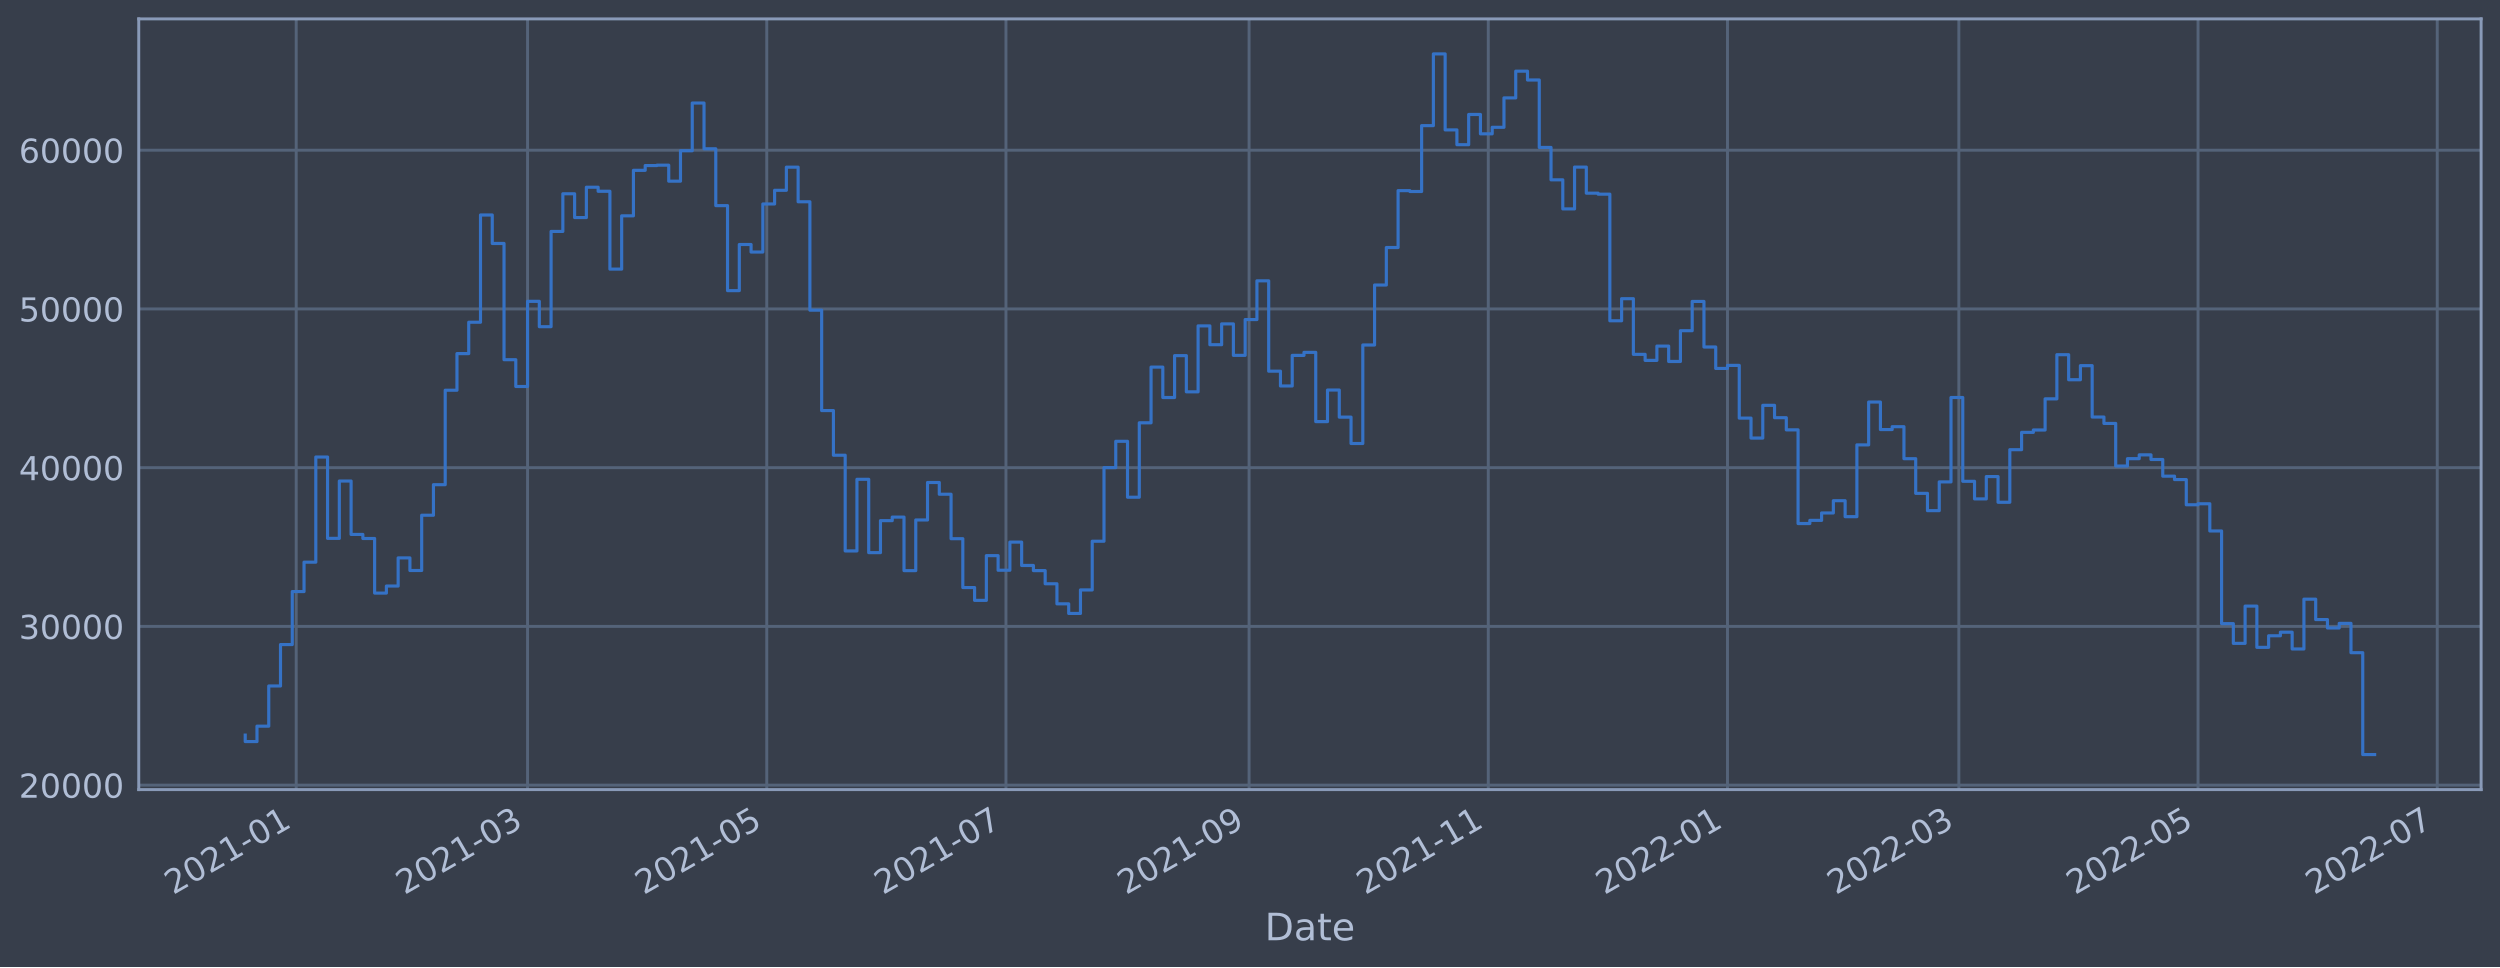
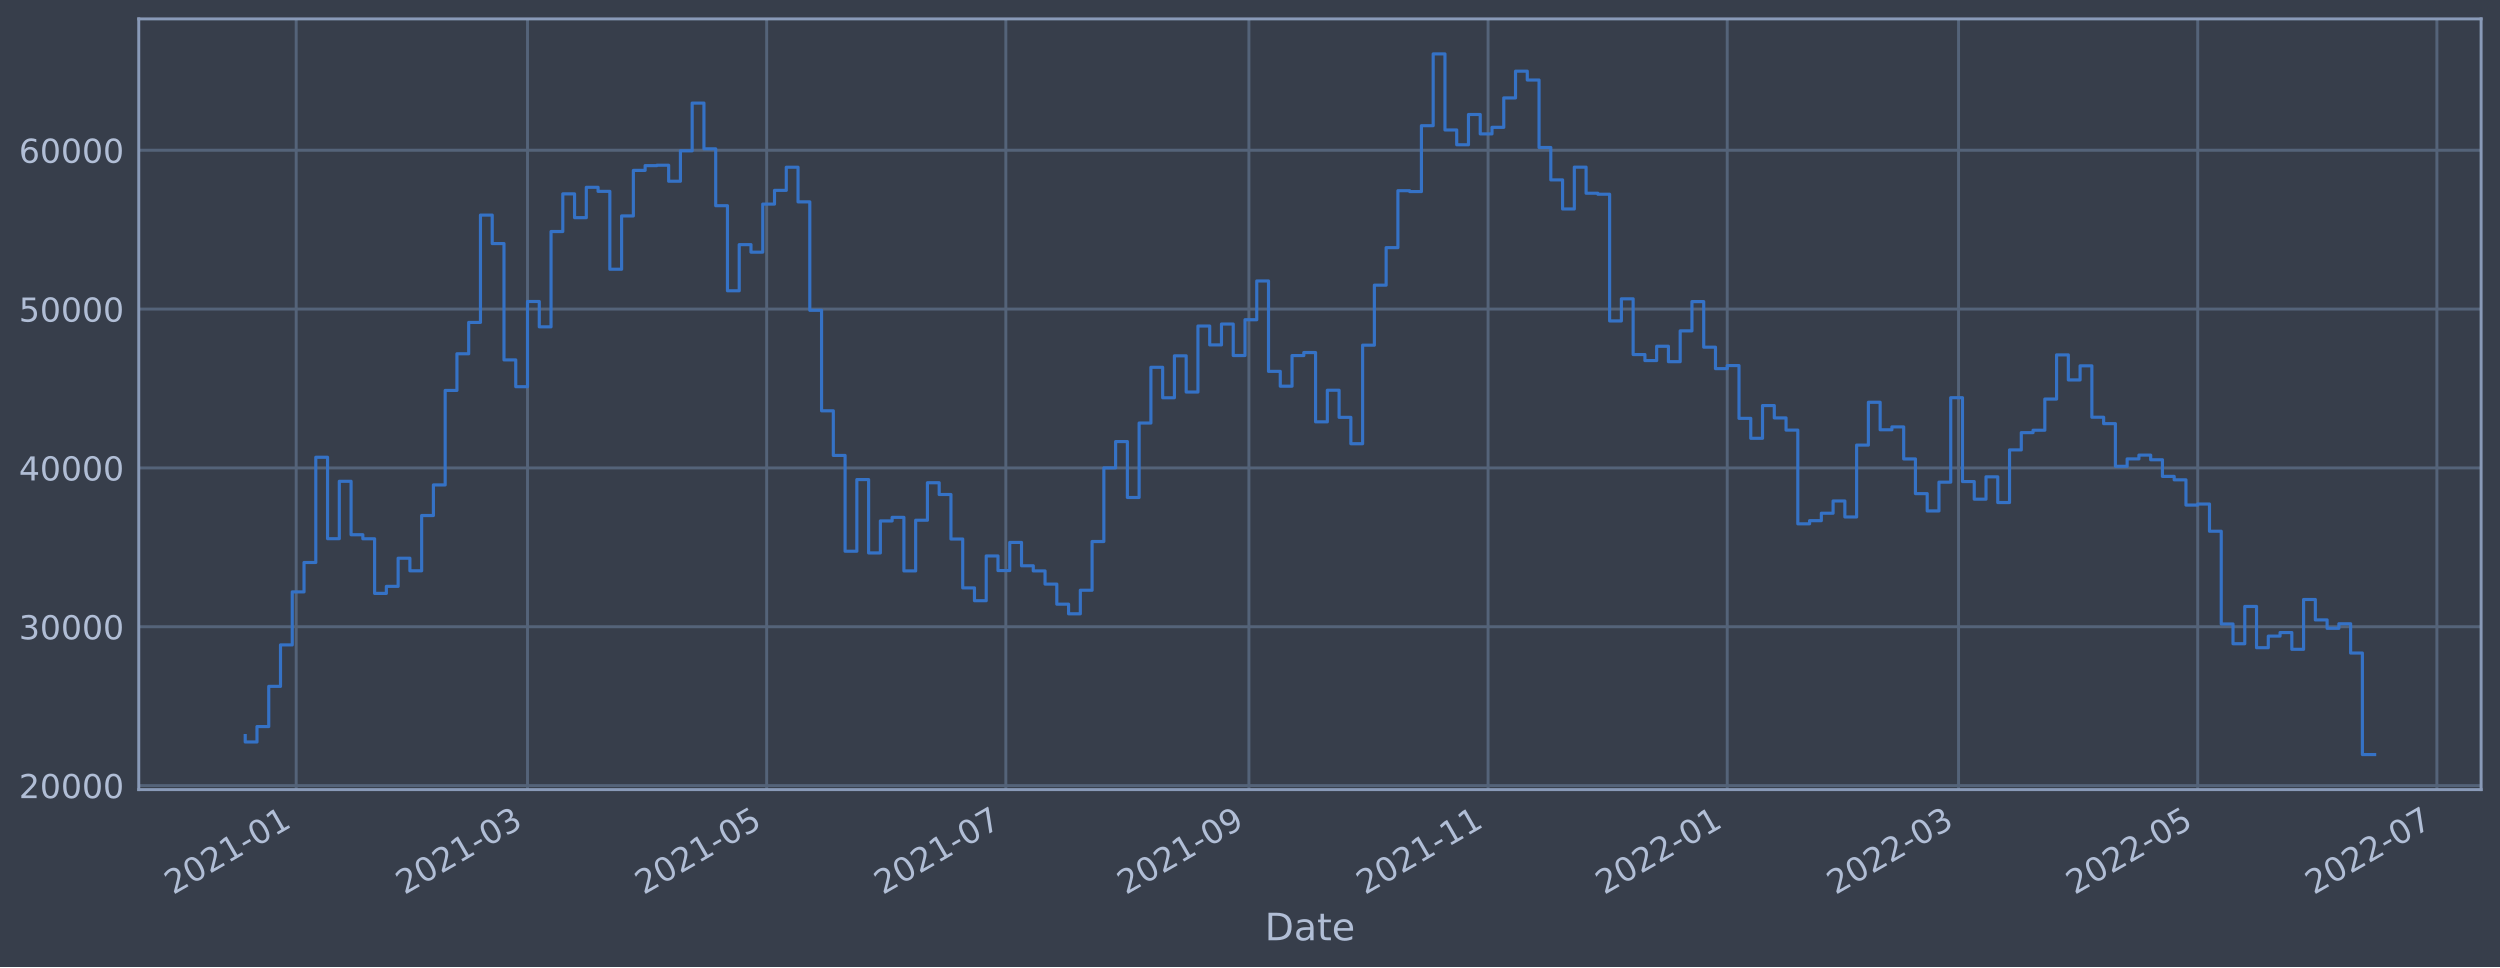
<svg xmlns="http://www.w3.org/2000/svg" xmlns:xlink="http://www.w3.org/1999/xlink" width="952.884pt" height="368.58pt" viewBox="0 0 952.884 368.58" version="1.1">
  <defs>
    <style type="text/css">*{stroke-linejoin: round; stroke-linecap: butt}</style>
  </defs>
  <g id="figure_1">
    <g id="patch_1">
      <path d="M 0 368.58  L 952.884 368.58  L 952.884 0  L 0 0  z " style="fill: #373e4b" />
    </g>
    <g id="axes_1">
      <g id="patch_2">
        <path d="M 52.884 300.96  L 945.684 300.96  L 945.684 7.2  L 52.884 7.2  z " style="fill: #373e4b" />
      </g>
      <g id="matplotlib.axis_1">
        <g id="xtick_1">
          <g id="line2d_1">
-             <path d="M 112.896 300.96  L 112.896 7.2  " clip-path="url(#p632f3790dc)" style="fill: none; stroke: #546379; stroke-width: 1.12; stroke-linecap: square" />
+             <path d="M 112.893 300.96  L 112.893 7.2  " clip-path="url(#p581d903274)" style="fill: none; stroke: #546379; stroke-width: 1.12; stroke-linecap: square" />
          </g>
          <g id="line2d_2" />
          <g id="text_1">
-             <g style="fill: #b1bed6" transform="translate(65.99252 341.1745)rotate(-30)scale(0.126 -0.126)">
+             <g style="fill: #b1bed6" transform="translate(65.98929 341.1745)rotate(-30)scale(0.126 -0.126)">
              <defs>
                <path id="DejaVuSans-32" d="M 1228 531  L 3431 531  L 3431 0  L 469 0  L 469 531  Q 828 903 1448 1529  Q 2069 2156 2228 2338  Q 2531 2678 2651 2914  Q 2772 3150 2772 3378  Q 2772 3750 2511 3984  Q 2250 4219 1831 4219  Q 1534 4219 1204 4116  Q 875 4013 500 3803  L 500 4441  Q 881 4594 1212 4672  Q 1544 4750 1819 4750  Q 2544 4750 2975 4387  Q 3406 4025 3406 3419  Q 3406 3131 3298 2873  Q 3191 2616 2906 2266  Q 2828 2175 2409 1742  Q 1991 1309 1228 531  z " transform="scale(0.015625)" />
                <path id="DejaVuSans-30" d="M 2034 4250  Q 1547 4250 1301 3770  Q 1056 3291 1056 2328  Q 1056 1369 1301 889  Q 1547 409 2034 409  Q 2525 409 2770 889  Q 3016 1369 3016 2328  Q 3016 3291 2770 3770  Q 2525 4250 2034 4250  z M 2034 4750  Q 2819 4750 3233 4129  Q 3647 3509 3647 2328  Q 3647 1150 3233 529  Q 2819 -91 2034 -91  Q 1250 -91 836 529  Q 422 1150 422 2328  Q 422 3509 836 4129  Q 1250 4750 2034 4750  z " transform="scale(0.015625)" />
                <path id="DejaVuSans-31" d="M 794 531  L 1825 531  L 1825 4091  L 703 3866  L 703 4441  L 1819 4666  L 2450 4666  L 2450 531  L 3481 531  L 3481 0  L 794 0  L 794 531  z " transform="scale(0.015625)" />
                <path id="DejaVuSans-2d" d="M 313 2009  L 1997 2009  L 1997 1497  L 313 1497  L 313 2009  z " transform="scale(0.015625)" />
              </defs>
              <use xlink:href="#DejaVuSans-32" />
              <use xlink:href="#DejaVuSans-30" x="63.623" />
              <use xlink:href="#DejaVuSans-32" x="127.246" />
              <use xlink:href="#DejaVuSans-31" x="190.869" />
              <use xlink:href="#DejaVuSans-2d" x="254.492" />
              <use xlink:href="#DejaVuSans-30" x="290.576" />
              <use xlink:href="#DejaVuSans-31" x="354.199" />
            </g>
          </g>
        </g>
        <g id="xtick_2">
          <g id="line2d_3">
-             <path d="M 201.079 300.96  L 201.079 7.2  " clip-path="url(#p632f3790dc)" style="fill: none; stroke: #546379; stroke-width: 1.12; stroke-linecap: square" />
+             <path d="M 201.061 300.96  L 201.061 7.2  " clip-path="url(#p581d903274)" style="fill: none; stroke: #546379; stroke-width: 1.12; stroke-linecap: square" />
          </g>
          <g id="line2d_4" />
          <g id="text_2">
-             <g style="fill: #b1bed6" transform="translate(154.1758 341.1745)rotate(-30)scale(0.126 -0.126)">
+             <g style="fill: #b1bed6" transform="translate(154.158 341.1745)rotate(-30)scale(0.126 -0.126)">
              <defs>
                <path id="DejaVuSans-33" d="M 2597 2516  Q 3050 2419 3304 2112  Q 3559 1806 3559 1356  Q 3559 666 3084 287  Q 2609 -91 1734 -91  Q 1441 -91 1130 -33  Q 819 25 488 141  L 488 750  Q 750 597 1062 519  Q 1375 441 1716 441  Q 2309 441 2620 675  Q 2931 909 2931 1356  Q 2931 1769 2642 2001  Q 2353 2234 1838 2234  L 1294 2234  L 1294 2753  L 1863 2753  Q 2328 2753 2575 2939  Q 2822 3125 2822 3475  Q 2822 3834 2567 4026  Q 2313 4219 1838 4219  Q 1578 4219 1281 4162  Q 984 4106 628 3988  L 628 4550  Q 988 4650 1302 4700  Q 1616 4750 1894 4750  Q 2613 4750 3031 4423  Q 3450 4097 3450 3541  Q 3450 3153 3228 2886  Q 3006 2619 2597 2516  z " transform="scale(0.015625)" />
              </defs>
              <use xlink:href="#DejaVuSans-32" />
              <use xlink:href="#DejaVuSans-30" x="63.623" />
              <use xlink:href="#DejaVuSans-32" x="127.246" />
              <use xlink:href="#DejaVuSans-31" x="190.869" />
              <use xlink:href="#DejaVuSans-2d" x="254.492" />
              <use xlink:href="#DejaVuSans-30" x="290.576" />
              <use xlink:href="#DejaVuSans-33" x="354.199" />
            </g>
          </g>
        </g>
        <g id="xtick_3">
          <g id="line2d_5">
-             <path d="M 292.252 300.96  L 292.252 7.2  " clip-path="url(#p632f3790dc)" style="fill: none; stroke: #546379; stroke-width: 1.12; stroke-linecap: square" />
+             <path d="M 292.219 300.96  L 292.219 7.2  " clip-path="url(#p581d903274)" style="fill: none; stroke: #546379; stroke-width: 1.12; stroke-linecap: square" />
          </g>
          <g id="line2d_6" />
          <g id="text_3">
-             <g style="fill: #b1bed6" transform="translate(245.3484 341.1745)rotate(-30)scale(0.126 -0.126)">
+             <g style="fill: #b1bed6" transform="translate(245.3154 341.1745)rotate(-30)scale(0.126 -0.126)">
              <defs>
                <path id="DejaVuSans-35" d="M 691 4666  L 3169 4666  L 3169 4134  L 1269 4134  L 1269 2991  Q 1406 3038 1543 3061  Q 1681 3084 1819 3084  Q 2600 3084 3056 2656  Q 3513 2228 3513 1497  Q 3513 744 3044 326  Q 2575 -91 1722 -91  Q 1428 -91 1123 -41  Q 819 9 494 109  L 494 744  Q 775 591 1075 516  Q 1375 441 1709 441  Q 2250 441 2565 725  Q 2881 1009 2881 1497  Q 2881 1984 2565 2268  Q 2250 2553 1709 2553  Q 1456 2553 1204 2497  Q 953 2441 691 2322  L 691 4666  z " transform="scale(0.015625)" />
              </defs>
              <use xlink:href="#DejaVuSans-32" />
              <use xlink:href="#DejaVuSans-30" x="63.623" />
              <use xlink:href="#DejaVuSans-32" x="127.246" />
              <use xlink:href="#DejaVuSans-31" x="190.869" />
              <use xlink:href="#DejaVuSans-2d" x="254.492" />
              <use xlink:href="#DejaVuSans-30" x="290.576" />
              <use xlink:href="#DejaVuSans-35" x="354.199" />
            </g>
          </g>
        </g>
        <g id="xtick_4">
          <g id="line2d_7">
-             <path d="M 383.424 300.96  L 383.424 7.2  " clip-path="url(#p632f3790dc)" style="fill: none; stroke: #546379; stroke-width: 1.12; stroke-linecap: square" />
+             <path d="M 383.376 300.96  L 383.376 7.2  " clip-path="url(#p581d903274)" style="fill: none; stroke: #546379; stroke-width: 1.12; stroke-linecap: square" />
          </g>
          <g id="line2d_8" />
          <g id="text_4">
-             <g style="fill: #b1bed6" transform="translate(336.521 341.1745)rotate(-30)scale(0.126 -0.126)">
+             <g style="fill: #b1bed6" transform="translate(336.4728 341.1745)rotate(-30)scale(0.126 -0.126)">
              <defs>
                <path id="DejaVuSans-37" d="M 525 4666  L 3525 4666  L 3525 4397  L 1831 0  L 1172 0  L 2766 4134  L 525 4134  L 525 4666  z " transform="scale(0.015625)" />
              </defs>
              <use xlink:href="#DejaVuSans-32" />
              <use xlink:href="#DejaVuSans-30" x="63.623" />
              <use xlink:href="#DejaVuSans-32" x="127.246" />
              <use xlink:href="#DejaVuSans-31" x="190.869" />
              <use xlink:href="#DejaVuSans-2d" x="254.492" />
              <use xlink:href="#DejaVuSans-30" x="290.576" />
              <use xlink:href="#DejaVuSans-37" x="354.199" />
            </g>
          </g>
        </g>
        <g id="xtick_5">
          <g id="line2d_9">
-             <path d="M 476.092 300.96  L 476.092 7.2  " clip-path="url(#p632f3790dc)" style="fill: none; stroke: #546379; stroke-width: 1.12; stroke-linecap: square" />
+             <path d="M 476.028 300.96  L 476.028 7.2  " clip-path="url(#p581d903274)" style="fill: none; stroke: #546379; stroke-width: 1.12; stroke-linecap: square" />
          </g>
          <g id="line2d_10" />
          <g id="text_5">
-             <g style="fill: #b1bed6" transform="translate(429.1882 341.1745)rotate(-30)scale(0.126 -0.126)">
+             <g style="fill: #b1bed6" transform="translate(429.1246 341.1745)rotate(-30)scale(0.126 -0.126)">
              <defs>
                <path id="DejaVuSans-39" d="M 703 97  L 703 672  Q 941 559 1184 500  Q 1428 441 1663 441  Q 2288 441 2617 861  Q 2947 1281 2994 2138  Q 2813 1869 2534 1725  Q 2256 1581 1919 1581  Q 1219 1581 811 2004  Q 403 2428 403 3163  Q 403 3881 828 4315  Q 1253 4750 1959 4750  Q 2769 4750 3195 4129  Q 3622 3509 3622 2328  Q 3622 1225 3098 567  Q 2575 -91 1691 -91  Q 1453 -91 1209 -44  Q 966 3 703 97  z M 1959 2075  Q 2384 2075 2632 2365  Q 2881 2656 2881 3163  Q 2881 3666 2632 3958  Q 2384 4250 1959 4250  Q 1534 4250 1286 3958  Q 1038 3666 1038 3163  Q 1038 2656 1286 2365  Q 1534 2075 1959 2075  z " transform="scale(0.015625)" />
              </defs>
              <use xlink:href="#DejaVuSans-32" />
              <use xlink:href="#DejaVuSans-30" x="63.623" />
              <use xlink:href="#DejaVuSans-32" x="127.246" />
              <use xlink:href="#DejaVuSans-31" x="190.869" />
              <use xlink:href="#DejaVuSans-2d" x="254.492" />
              <use xlink:href="#DejaVuSans-30" x="290.576" />
              <use xlink:href="#DejaVuSans-39" x="354.199" />
            </g>
          </g>
        </g>
        <g id="xtick_6">
          <g id="line2d_11">
-             <path d="M 567.264 300.96  L 567.264 7.2  " clip-path="url(#p632f3790dc)" style="fill: none; stroke: #546379; stroke-width: 1.12; stroke-linecap: square" />
+             <path d="M 567.185 300.96  L 567.185 7.2  " clip-path="url(#p581d903274)" style="fill: none; stroke: #546379; stroke-width: 1.12; stroke-linecap: square" />
          </g>
          <g id="line2d_12" />
          <g id="text_6">
-             <g style="fill: #b1bed6" transform="translate(520.3608 341.1745)rotate(-30)scale(0.126 -0.126)">
+             <g style="fill: #b1bed6" transform="translate(520.2821 341.1745)rotate(-30)scale(0.126 -0.126)">
              <use xlink:href="#DejaVuSans-32" />
              <use xlink:href="#DejaVuSans-30" x="63.623" />
              <use xlink:href="#DejaVuSans-32" x="127.246" />
              <use xlink:href="#DejaVuSans-31" x="190.869" />
              <use xlink:href="#DejaVuSans-2d" x="254.492" />
              <use xlink:href="#DejaVuSans-31" x="290.576" />
              <use xlink:href="#DejaVuSans-31" x="354.199" />
            </g>
          </g>
        </g>
        <g id="xtick_7">
          <g id="line2d_13">
-             <path d="M 658.437 300.96  L 658.437 7.2  " clip-path="url(#p632f3790dc)" style="fill: none; stroke: #546379; stroke-width: 1.12; stroke-linecap: square" />
+             <path d="M 658.343 300.96  L 658.343 7.2  " clip-path="url(#p581d903274)" style="fill: none; stroke: #546379; stroke-width: 1.12; stroke-linecap: square" />
          </g>
          <g id="line2d_14" />
          <g id="text_7">
-             <g style="fill: #b1bed6" transform="translate(611.5334 341.1745)rotate(-30)scale(0.126 -0.126)">
+             <g style="fill: #b1bed6" transform="translate(611.4395 341.1745)rotate(-30)scale(0.126 -0.126)">
              <use xlink:href="#DejaVuSans-32" />
              <use xlink:href="#DejaVuSans-30" x="63.623" />
              <use xlink:href="#DejaVuSans-32" x="127.246" />
              <use xlink:href="#DejaVuSans-32" x="190.869" />
              <use xlink:href="#DejaVuSans-2d" x="254.492" />
              <use xlink:href="#DejaVuSans-30" x="290.576" />
              <use xlink:href="#DejaVuSans-31" x="354.199" />
            </g>
          </g>
        </g>
        <g id="xtick_8">
          <g id="line2d_15">
-             <path d="M 746.62 300.96  L 746.62 7.2  " clip-path="url(#p632f3790dc)" style="fill: none; stroke: #546379; stroke-width: 1.12; stroke-linecap: square" />
+             <path d="M 746.511 300.96  L 746.511 7.2  " clip-path="url(#p581d903274)" style="fill: none; stroke: #546379; stroke-width: 1.12; stroke-linecap: square" />
          </g>
          <g id="line2d_16" />
          <g id="text_8">
-             <g style="fill: #b1bed6" transform="translate(699.7167 341.1745)rotate(-30)scale(0.126 -0.126)">
+             <g style="fill: #b1bed6" transform="translate(699.6082 341.1745)rotate(-30)scale(0.126 -0.126)">
              <use xlink:href="#DejaVuSans-32" />
              <use xlink:href="#DejaVuSans-30" x="63.623" />
              <use xlink:href="#DejaVuSans-32" x="127.246" />
              <use xlink:href="#DejaVuSans-32" x="190.869" />
              <use xlink:href="#DejaVuSans-2d" x="254.492" />
              <use xlink:href="#DejaVuSans-30" x="290.576" />
              <use xlink:href="#DejaVuSans-33" x="354.199" />
            </g>
          </g>
        </g>
        <g id="xtick_9">
          <g id="line2d_17">
-             <path d="M 837.793 300.96  L 837.793 7.2  " clip-path="url(#p632f3790dc)" style="fill: none; stroke: #546379; stroke-width: 1.12; stroke-linecap: square" />
+             <path d="M 837.669 300.96  L 837.669 7.2  " clip-path="url(#p581d903274)" style="fill: none; stroke: #546379; stroke-width: 1.12; stroke-linecap: square" />
          </g>
          <g id="line2d_18" />
          <g id="text_9">
-             <g style="fill: #b1bed6" transform="translate(790.8893 341.1745)rotate(-30)scale(0.126 -0.126)">
+             <g style="fill: #b1bed6" transform="translate(790.7656 341.1745)rotate(-30)scale(0.126 -0.126)">
              <use xlink:href="#DejaVuSans-32" />
              <use xlink:href="#DejaVuSans-30" x="63.623" />
              <use xlink:href="#DejaVuSans-32" x="127.246" />
              <use xlink:href="#DejaVuSans-32" x="190.869" />
              <use xlink:href="#DejaVuSans-2d" x="254.492" />
              <use xlink:href="#DejaVuSans-30" x="290.576" />
              <use xlink:href="#DejaVuSans-35" x="354.199" />
            </g>
          </g>
        </g>
        <g id="xtick_10">
          <g id="line2d_19">
-             <path d="M 928.965 300.96  L 928.965 7.2  " clip-path="url(#p632f3790dc)" style="fill: none; stroke: #546379; stroke-width: 1.12; stroke-linecap: square" />
+             <path d="M 928.826 300.96  L 928.826 7.2  " clip-path="url(#p581d903274)" style="fill: none; stroke: #546379; stroke-width: 1.12; stroke-linecap: square" />
          </g>
          <g id="line2d_20" />
          <g id="text_10">
-             <g style="fill: #b1bed6" transform="translate(882.0619 341.1745)rotate(-30)scale(0.126 -0.126)">
+             <g style="fill: #b1bed6" transform="translate(881.923 341.1745)rotate(-30)scale(0.126 -0.126)">
              <use xlink:href="#DejaVuSans-32" />
              <use xlink:href="#DejaVuSans-30" x="63.623" />
              <use xlink:href="#DejaVuSans-32" x="127.246" />
              <use xlink:href="#DejaVuSans-32" x="190.869" />
              <use xlink:href="#DejaVuSans-2d" x="254.492" />
              <use xlink:href="#DejaVuSans-30" x="290.576" />
              <use xlink:href="#DejaVuSans-37" x="354.199" />
            </g>
          </g>
        </g>
        <g id="text_11">
          <g style="fill: #b1bed6" transform="translate(482.0746 358.3856)scale(0.144 -0.144)">
            <defs>
              <path id="DejaVuSans-44" d="M 1259 4147  L 1259 519  L 2022 519  Q 2988 519 3436 956  Q 3884 1394 3884 2338  Q 3884 3275 3436 3711  Q 2988 4147 2022 4147  L 1259 4147  z M 628 4666  L 1925 4666  Q 3281 4666 3915 4102  Q 4550 3538 4550 2338  Q 4550 1131 3912 565  Q 3275 0 1925 0  L 628 0  L 628 4666  z " transform="scale(0.015625)" />
              <path id="DejaVuSans-61" d="M 2194 1759  Q 1497 1759 1228 1600  Q 959 1441 959 1056  Q 959 750 1161 570  Q 1363 391 1709 391  Q 2188 391 2477 730  Q 2766 1069 2766 1631  L 2766 1759  L 2194 1759  z M 3341 1997  L 3341 0  L 2766 0  L 2766 531  Q 2569 213 2275 61  Q 1981 -91 1556 -91  Q 1019 -91 701 211  Q 384 513 384 1019  Q 384 1609 779 1909  Q 1175 2209 1959 2209  L 2766 2209  L 2766 2266  Q 2766 2663 2505 2880  Q 2244 3097 1772 3097  Q 1472 3097 1187 3025  Q 903 2953 641 2809  L 641 3341  Q 956 3463 1253 3523  Q 1550 3584 1831 3584  Q 2591 3584 2966 3190  Q 3341 2797 3341 1997  z " transform="scale(0.015625)" />
              <path id="DejaVuSans-74" d="M 1172 4494  L 1172 3500  L 2356 3500  L 2356 3053  L 1172 3053  L 1172 1153  Q 1172 725 1289 603  Q 1406 481 1766 481  L 2356 481  L 2356 0  L 1766 0  Q 1100 0 847 248  Q 594 497 594 1153  L 594 3053  L 172 3053  L 172 3500  L 594 3500  L 594 4494  L 1172 4494  z " transform="scale(0.015625)" />
              <path id="DejaVuSans-65" d="M 3597 1894  L 3597 1613  L 953 1613  Q 991 1019 1311 708  Q 1631 397 2203 397  Q 2534 397 2845 478  Q 3156 559 3463 722  L 3463 178  Q 3153 47 2828 -22  Q 2503 -91 2169 -91  Q 1331 -91 842 396  Q 353 884 353 1716  Q 353 2575 817 3079  Q 1281 3584 2069 3584  Q 2775 3584 3186 3129  Q 3597 2675 3597 1894  z M 3022 2063  Q 3016 2534 2758 2815  Q 2500 3097 2075 3097  Q 1594 3097 1305 2825  Q 1016 2553 972 2059  L 3022 2063  z " transform="scale(0.015625)" />
            </defs>
            <use xlink:href="#DejaVuSans-44" />
            <use xlink:href="#DejaVuSans-61" x="77.002" />
            <use xlink:href="#DejaVuSans-74" x="138.281" />
            <use xlink:href="#DejaVuSans-65" x="177.49" />
          </g>
        </g>
      </g>
      <g id="matplotlib.axis_2">
        <g id="ytick_1">
          <g id="line2d_21">
-             <path d="M 52.884 299.262  L 945.684 299.262  " clip-path="url(#p632f3790dc)" style="fill: none; stroke: #546379; stroke-width: 1.12; stroke-linecap: square" />
+             <path d="M 52.884 299.431  L 945.684 299.431  " clip-path="url(#p581d903274)" style="fill: none; stroke: #546379; stroke-width: 1.12; stroke-linecap: square" />
          </g>
          <g id="line2d_22" />
          <g id="text_12">
-             <g style="fill: #b1bed6" transform="translate(7.2 304.0488)scale(0.126 -0.126)">
+             <g style="fill: #b1bed6" transform="translate(7.2 304.2181)scale(0.126 -0.126)">
              <use xlink:href="#DejaVuSans-32" />
              <use xlink:href="#DejaVuSans-30" x="63.623" />
              <use xlink:href="#DejaVuSans-30" x="127.246" />
              <use xlink:href="#DejaVuSans-30" x="190.869" />
              <use xlink:href="#DejaVuSans-30" x="254.492" />
            </g>
          </g>
        </g>
        <g id="ytick_2">
          <g id="line2d_23">
-             <path d="M 52.884 238.756  L 945.684 238.756  " clip-path="url(#p632f3790dc)" style="fill: none; stroke: #546379; stroke-width: 1.12; stroke-linecap: square" />
+             <path d="M 52.884 238.889  L 945.684 238.889  " clip-path="url(#p581d903274)" style="fill: none; stroke: #546379; stroke-width: 1.12; stroke-linecap: square" />
          </g>
          <g id="line2d_24" />
          <g id="text_13">
-             <g style="fill: #b1bed6" transform="translate(7.2 243.5435)scale(0.126 -0.126)">
+             <g style="fill: #b1bed6" transform="translate(7.2 243.676)scale(0.126 -0.126)">
              <use xlink:href="#DejaVuSans-33" />
              <use xlink:href="#DejaVuSans-30" x="63.623" />
              <use xlink:href="#DejaVuSans-30" x="127.246" />
              <use xlink:href="#DejaVuSans-30" x="190.869" />
              <use xlink:href="#DejaVuSans-30" x="254.492" />
            </g>
          </g>
        </g>
        <g id="ytick_3">
          <g id="line2d_25">
-             <path d="M 52.884 178.251  L 945.684 178.251  " clip-path="url(#p632f3790dc)" style="fill: none; stroke: #546379; stroke-width: 1.12; stroke-linecap: square" />
+             <path d="M 52.884 178.347  L 945.684 178.347  " clip-path="url(#p581d903274)" style="fill: none; stroke: #546379; stroke-width: 1.12; stroke-linecap: square" />
          </g>
          <g id="line2d_26" />
          <g id="text_14">
-             <g style="fill: #b1bed6" transform="translate(7.2 183.0381)scale(0.126 -0.126)">
+             <g style="fill: #b1bed6" transform="translate(7.2 183.1339)scale(0.126 -0.126)">
              <defs>
                <path id="DejaVuSans-34" d="M 2419 4116  L 825 1625  L 2419 1625  L 2419 4116  z M 2253 4666  L 3047 4666  L 3047 1625  L 3713 1625  L 3713 1100  L 3047 1100  L 3047 0  L 2419 0  L 2419 1100  L 313 1100  L 313 1709  L 2253 4666  z " transform="scale(0.015625)" />
              </defs>
              <use xlink:href="#DejaVuSans-34" />
              <use xlink:href="#DejaVuSans-30" x="63.623" />
              <use xlink:href="#DejaVuSans-30" x="127.246" />
              <use xlink:href="#DejaVuSans-30" x="190.869" />
              <use xlink:href="#DejaVuSans-30" x="254.492" />
            </g>
          </g>
        </g>
        <g id="ytick_4">
          <g id="line2d_27">
-             <path d="M 52.884 117.746  L 945.684 117.746  " clip-path="url(#p632f3790dc)" style="fill: none; stroke: #546379; stroke-width: 1.12; stroke-linecap: square" />
+             <path d="M 52.884 117.805  L 945.684 117.805  " clip-path="url(#p581d903274)" style="fill: none; stroke: #546379; stroke-width: 1.12; stroke-linecap: square" />
          </g>
          <g id="line2d_28" />
          <g id="text_15">
-             <g style="fill: #b1bed6" transform="translate(7.2 122.5328)scale(0.126 -0.126)">
+             <g style="fill: #b1bed6" transform="translate(7.2 122.5919)scale(0.126 -0.126)">
              <use xlink:href="#DejaVuSans-35" />
              <use xlink:href="#DejaVuSans-30" x="63.623" />
              <use xlink:href="#DejaVuSans-30" x="127.246" />
              <use xlink:href="#DejaVuSans-30" x="190.869" />
              <use xlink:href="#DejaVuSans-30" x="254.492" />
            </g>
          </g>
        </g>
        <g id="ytick_5">
          <g id="line2d_29">
-             <path d="M 52.884 57.24  L 945.684 57.24  " clip-path="url(#p632f3790dc)" style="fill: none; stroke: #546379; stroke-width: 1.12; stroke-linecap: square" />
+             <path d="M 52.884 57.263  L 945.684 57.263  " clip-path="url(#p581d903274)" style="fill: none; stroke: #546379; stroke-width: 1.12; stroke-linecap: square" />
          </g>
          <g id="line2d_30" />
          <g id="text_16">
-             <g style="fill: #b1bed6" transform="translate(7.2 62.02751)scale(0.126 -0.126)">
+             <g style="fill: #b1bed6" transform="translate(7.2 62.04979)scale(0.126 -0.126)">
              <defs>
                <path id="DejaVuSans-36" d="M 2113 2584  Q 1688 2584 1439 2293  Q 1191 2003 1191 1497  Q 1191 994 1439 701  Q 1688 409 2113 409  Q 2538 409 2786 701  Q 3034 994 3034 1497  Q 3034 2003 2786 2293  Q 2538 2584 2113 2584  z M 3366 4563  L 3366 3988  Q 3128 4100 2886 4159  Q 2644 4219 2406 4219  Q 1781 4219 1451 3797  Q 1122 3375 1075 2522  Q 1259 2794 1537 2939  Q 1816 3084 2150 3084  Q 2853 3084 3261 2657  Q 3669 2231 3669 1497  Q 3669 778 3244 343  Q 2819 -91 2113 -91  Q 1303 -91 875 529  Q 447 1150 447 2328  Q 447 3434 972 4092  Q 1497 4750 2381 4750  Q 2619 4750 2861 4703  Q 3103 4656 3366 4563  z " transform="scale(0.015625)" />
              </defs>
              <use xlink:href="#DejaVuSans-36" />
              <use xlink:href="#DejaVuSans-30" x="63.623" />
              <use xlink:href="#DejaVuSans-30" x="127.246" />
              <use xlink:href="#DejaVuSans-30" x="190.869" />
              <use xlink:href="#DejaVuSans-30" x="254.492" />
            </g>
          </g>
        </g>
      </g>
      <g id="line2d_31">
-         <path d="M 93.466 280.198  L 93.466 282.65  L 97.949 282.65  L 97.949 276.781  L 102.433 276.781  L 102.433 261.467  L 106.917 261.467  L 106.917 245.675  L 111.401 245.675  L 111.401 225.473  L 115.885 225.473  L 115.885 214.272  L 120.369 214.272  L 120.369 174.196  L 124.853 174.196  L 124.853 205.207  L 129.337 205.207  L 129.337 183.343  L 133.821 183.343  L 133.821 203.706  L 138.305 203.706  L 138.305 205.243  L 142.788 205.243  L 142.788 226.052  L 147.272 226.052  L 147.272 223.377  L 151.756 223.377  L 151.756 212.653  L 156.24 212.653  L 156.24 217.441  L 160.724 217.441  L 160.724 196.39  L 165.208 196.39  L 165.208 184.737  L 169.692 184.737  L 169.692 148.736  L 174.176 148.736  L 174.176 134.777  L 178.66 134.777  L 178.66 122.828  L 183.144 122.828  L 183.144 81.948  L 187.627 81.948  L 187.627 92.797  L 192.111 92.797  L 192.111 137.105  L 196.595 137.105  L 196.595 147.309  L 201.079 147.309  L 201.079 114.855  L 205.563 114.855  L 205.563 124.513  L 210.047 124.513  L 210.047 88.21  L 214.531 88.21  L 214.531 73.86  L 219.015 73.86  L 219.015 82.927  L 223.499 82.927  L 223.499 71.363  L 227.983 71.363  L 227.983 72.904  L 232.466 72.904  L 232.466 102.57  L 236.95 102.57  L 236.95 82.266  L 241.434 82.266  L 241.434 64.924  L 245.918 64.924  L 245.918 63.102  L 250.402 63.102  L 250.402 62.964  L 254.886 62.964  L 254.886 69.048  L 259.37 69.048  L 259.37 57.453  L 263.854 57.453  L 263.854 39.276  L 268.338 39.276  L 268.338 56.714  L 272.821 56.714  L 272.821 78.369  L 277.305 78.369  L 277.305 110.769  L 281.789 110.769  L 281.789 93.201  L 286.273 93.201  L 286.273 96.06  L 290.757 96.06  L 290.757 77.749  L 295.241 77.749  L 295.241 72.529  L 299.725 72.529  L 299.725 63.722  L 304.209 63.722  L 304.209 76.905  L 308.693 76.905  L 308.693 118.215  L 313.177 118.215  L 313.177 156.492  L 317.66 156.492  L 317.66 173.506  L 322.144 173.506  L 322.144 209.989  L 326.628 209.989  L 326.628 182.692  L 331.112 182.692  L 331.112 210.636  L 335.596 210.636  L 335.596 198.444  L 340.08 198.444  L 340.08 197.095  L 344.564 197.095  L 344.564 217.49  L 349.048 217.49  L 349.048 198.19  L 353.532 198.19  L 353.532 183.897  L 358.016 183.897  L 358.016 188.387  L 362.499 188.387  L 362.499 205.332  L 366.983 205.332  L 366.983 223.947  L 371.467 223.947  L 371.467 228.83  L 375.951 228.83  L 375.951 211.791  L 380.435 211.791  L 380.435 217.356  L 384.919 217.356  L 384.919 206.632  L 389.403 206.632  L 389.403 215.528  L 393.887 215.528  L 393.887 217.485  L 398.371 217.485  L 398.371 222.501  L 402.855 222.501  L 402.855 230.157  L 407.338 230.157  L 407.338 233.82  L 411.822 233.82  L 411.822 224.853  L 416.306 224.853  L 416.306 206.294  L 420.79 206.294  L 420.79 178.236  L 425.274 178.236  L 425.274 168.213  L 429.758 168.213  L 429.758 189.517  L 434.242 189.517  L 434.242 161.153  L 438.726 161.153  L 438.726 139.93  L 443.21 139.93  L 443.21 151.521  L 447.693 151.521  L 447.693 135.556  L 452.177 135.556  L 452.177 149.343  L 456.661 149.343  L 456.661 124.208  L 461.145 124.208  L 461.145 131.392  L 465.629 131.392  L 465.629 123.452  L 470.113 123.452  L 470.113 135.445  L 474.597 135.445  L 474.597 121.806  L 479.081 121.806  L 479.081 107.042  L 483.565 107.042  L 483.565 141.474  L 488.049 141.474  L 488.049 147.122  L 492.532 147.122  L 492.532 135.461  L 497.016 135.461  L 497.016 134.302  L 501.5 134.302  L 501.5 160.695  L 505.984 160.695  L 505.984 148.67  L 510.468 148.67  L 510.468 158.995  L 514.952 158.995  L 514.952 169.04  L 519.436 169.04  L 519.436 131.498  L 523.92 131.498  L 523.92 108.635  L 528.404 108.635  L 528.404 94.347  L 532.888 94.347  L 532.888 72.657  L 537.371 72.657  L 537.371 72.986  L 541.855 72.986  L 541.855 47.885  L 546.339 47.885  L 546.339 20.553  L 550.823 20.553  L 550.823 49.512  L 555.307 49.512  L 555.307 55.152  L 559.791 55.152  L 559.791 43.632  L 564.275 43.632  L 564.275 51.011  L 568.759 51.011  L 568.759 48.517  L 573.243 48.517  L 573.243 37.315  L 577.727 37.315  L 577.727 27.129  L 582.21 27.129  L 582.21 30.491  L 586.694 30.491  L 586.694 56.198  L 591.178 56.198  L 591.178 68.537  L 595.662 68.537  L 595.662 79.618  L 600.146 79.618  L 600.146 63.682  L 604.63 63.682  L 604.63 73.624  L 609.114 73.624  L 609.114 74.002  L 613.598 74.002  L 613.598 122.26  L 618.082 122.26  L 618.082 113.841  L 622.566 113.841  L 622.566 135.066  L 627.049 135.066  L 627.049 137.367  L 631.533 137.367  L 631.533 131.914  L 636.017 131.914  L 636.017 137.777  L 640.501 137.777  L 640.501 126.045  L 644.985 126.045  L 644.985 114.897  L 649.469 114.897  L 649.469 132.259  L 653.953 132.259  L 653.953 140.438  L 658.437 140.438  L 658.437 139.274  L 662.921 139.274  L 662.921 159.37  L 667.404 159.37  L 667.404 166.97  L 671.888 166.97  L 671.888 154.497  L 676.372 154.497  L 676.372 159.213  L 680.856 159.213  L 680.856 163.842  L 685.34 163.842  L 685.34 199.544  L 689.824 199.544  L 689.824 198.346  L 694.308 198.346  L 694.308 195.514  L 698.792 195.514  L 698.792 190.845  L 703.276 190.845  L 703.276 196.931  L 707.76 196.931  L 707.76 169.566  L 712.243 169.566  L 712.243 153.243  L 716.727 153.243  L 716.727 163.722  L 721.211 163.722  L 721.211 162.635  L 725.695 162.635  L 725.695 174.828  L 730.179 174.828  L 730.179 188.039  L 734.663 188.039  L 734.663 194.639  L 739.147 194.639  L 739.147 183.673  L 743.631 183.673  L 743.631 151.515  L 748.115 151.515  L 748.115 183.447  L 752.599 183.447  L 752.599 190.156  L 757.082 190.156  L 757.082 181.652  L 761.566 181.652  L 761.566 191.439  L 766.05 191.439  L 766.05 171.395  L 770.534 171.395  L 770.534 164.805  L 775.018 164.805  L 775.018 163.895  L 779.502 163.895  L 779.502 152.026  L 783.986 152.026  L 783.986 135.196  L 788.47 135.196  L 788.47 144.736  L 792.954 144.736  L 792.954 139.373  L 797.438 139.373  L 797.438 158.949  L 801.921 158.949  L 801.921 161.384  L 806.405 161.384  L 806.405 177.633  L 810.889 177.633  L 810.889 174.825  L 815.373 174.825  L 815.373 173.376  L 819.857 173.376  L 819.857 175.141  L 824.341 175.141  L 824.341 181.485  L 828.825 181.485  L 828.825 182.793  L 833.309 182.793  L 833.309 192.402  L 837.793 192.402  L 837.793 192.003  L 842.277 192.003  L 842.277 202.374  L 846.76 202.374  L 846.76 237.693  L 851.244 237.693  L 851.244 245.224  L 855.728 245.224  L 855.728 231.027  L 860.212 231.027  L 860.212 246.737  L 864.696 246.737  L 864.696 242.327  L 869.18 242.327  L 869.18 240.968  L 873.664 240.968  L 873.664 247.355  L 878.148 247.355  L 878.148 228.376  L 882.632 228.376  L 882.632 236.155  L 887.115 236.155  L 887.115 239.353  L 891.599 239.353  L 891.599 237.611  L 896.083 237.611  L 896.083 248.773  L 900.567 248.773  L 900.567 287.607  L 905.102 287.607  L 905.102 287.607  " clip-path="url(#p632f3790dc)" style="fill: none; stroke: #3572c6; stroke-width: 1.2; stroke-linecap: square" />
+         <path d="M 93.466 280.356  L 93.466 282.809  L 97.949 282.809  L 97.949 276.936  L 102.432 276.936  L 102.432 261.613  L 106.915 261.613  L 106.915 245.811  L 111.398 245.811  L 111.398 225.597  L 115.881 225.597  L 115.881 214.39  L 120.364 214.39  L 120.364 174.289  L 124.848 174.289  L 124.848 205.319  L 129.331 205.319  L 129.331 183.442  L 133.814 183.442  L 133.814 203.817  L 138.297 203.817  L 138.297 205.355  L 142.78 205.355  L 142.78 226.177  L 147.263 226.177  L 147.263 223.5  L 151.747 223.5  L 151.747 212.77  L 156.23 212.77  L 156.23 217.561  L 160.713 217.561  L 160.713 196.497  L 165.196 196.497  L 165.196 184.836  L 169.679 184.836  L 169.679 148.813  L 174.162 148.813  L 174.162 134.846  L 178.645 134.846  L 178.645 122.89  L 183.129 122.89  L 183.129 81.985  L 187.612 81.985  L 187.612 92.841  L 192.095 92.841  L 192.095 137.176  L 196.578 137.176  L 196.578 147.386  L 201.061 147.386  L 201.061 114.913  L 205.544 114.913  L 205.544 124.576  L 210.028 124.576  L 210.028 88.251  L 214.511 88.251  L 214.511 73.892  L 218.994 73.892  L 218.994 82.965  L 223.477 82.965  L 223.477 71.394  L 227.96 71.394  L 227.96 72.936  L 232.443 72.936  L 232.443 102.62  L 236.926 102.62  L 236.926 82.303  L 241.41 82.303  L 241.41 64.951  L 245.893 64.951  L 245.893 63.127  L 250.376 63.127  L 250.376 62.989  L 254.859 62.989  L 254.859 69.077  L 259.342 69.077  L 259.342 57.475  L 263.825 57.475  L 263.825 39.287  L 268.309 39.287  L 268.309 56.736  L 272.792 56.736  L 272.792 78.405  L 277.275 78.405  L 277.275 110.824  L 281.758 110.824  L 281.758 93.245  L 286.241 93.245  L 286.241 96.106  L 290.724 96.106  L 290.724 77.784  L 295.207 77.784  L 295.207 72.56  L 299.691 72.56  L 299.691 63.748  L 304.174 63.748  L 304.174 76.939  L 308.657 76.939  L 308.657 118.274  L 313.14 118.274  L 313.14 156.575  L 317.623 156.575  L 317.623 173.598  L 322.106 173.598  L 322.106 210.104  L 326.589 210.104  L 326.589 182.79  L 331.073 182.79  L 331.073 210.751  L 335.556 210.751  L 335.556 198.552  L 340.039 198.552  L 340.039 197.203  L 344.522 197.203  L 344.522 217.609  L 349.005 217.609  L 349.005 198.298  L 353.488 198.298  L 353.488 183.997  L 357.972 183.997  L 357.972 188.489  L 362.455 188.489  L 362.455 205.445  L 366.938 205.445  L 366.938 224.071  L 371.421 224.071  L 371.421 228.957  L 375.904 228.957  L 375.904 211.907  L 380.387 211.907  L 380.387 217.476  L 384.87 217.476  L 384.87 206.745  L 389.354 206.745  L 389.354 215.647  L 393.837 215.647  L 393.837 217.605  L 398.32 217.605  L 398.32 222.624  L 402.803 222.624  L 402.803 230.284  L 407.286 230.284  L 407.286 233.949  L 411.769 233.949  L 411.769 224.977  L 416.253 224.977  L 416.253 206.407  L 420.736 206.407  L 420.736 178.332  L 425.219 178.332  L 425.219 168.303  L 429.702 168.303  L 429.702 189.62  L 434.185 189.62  L 434.185 161.238  L 438.668 161.238  L 438.668 140.003  L 443.151 140.003  L 443.151 151.601  L 447.635 151.601  L 447.635 135.626  L 452.118 135.626  L 452.118 149.421  L 456.601 149.421  L 456.601 124.271  L 461.084 124.271  L 461.084 131.46  L 465.567 131.46  L 465.567 123.515  L 470.05 123.515  L 470.05 135.515  L 474.534 135.515  L 474.534 121.867  L 479.017 121.867  L 479.017 107.095  L 483.5 107.095  L 483.5 141.547  L 487.983 141.547  L 487.983 147.199  L 492.466 147.199  L 492.466 135.531  L 496.949 135.531  L 496.949 134.372  L 501.432 134.372  L 501.432 160.78  L 505.916 160.78  L 505.916 148.748  L 510.399 148.748  L 510.399 159.079  L 514.882 159.079  L 514.882 169.13  L 519.365 169.13  L 519.365 131.565  L 523.848 131.565  L 523.848 108.688  L 528.331 108.688  L 528.331 94.391  L 532.815 94.391  L 532.815 72.689  L 537.298 72.689  L 537.298 73.017  L 541.781 73.017  L 541.781 47.902  L 546.264 47.902  L 546.264 20.553  L 550.747 20.553  L 550.747 49.53  L 555.23 49.53  L 555.23 55.173  L 559.713 55.173  L 559.713 43.646  L 564.197 43.646  L 564.197 51.03  L 568.68 51.03  L 568.68 48.534  L 573.163 48.534  L 573.163 37.325  L 577.646 37.325  L 577.646 27.133  L 582.129 27.133  L 582.129 30.497  L 586.612 30.497  L 586.612 56.22  L 591.095 56.22  L 591.095 68.566  L 595.579 68.566  L 595.579 79.654  L 600.062 79.654  L 600.062 63.708  L 604.545 63.708  L 604.545 73.656  L 609.028 73.656  L 609.028 74.034  L 613.511 74.034  L 613.511 122.322  L 617.994 122.322  L 617.994 113.897  L 622.478 113.897  L 622.478 135.135  L 626.961 135.135  L 626.961 137.438  L 631.444 137.438  L 631.444 131.982  L 635.927 131.982  L 635.927 137.849  L 640.41 137.849  L 640.41 126.109  L 644.893 126.109  L 644.893 114.954  L 649.376 114.954  L 649.376 132.327  L 653.86 132.327  L 653.86 140.511  L 658.343 140.511  L 658.343 139.346  L 662.826 139.346  L 662.826 159.454  L 667.309 159.454  L 667.309 167.059  L 671.792 167.059  L 671.792 154.578  L 676.275 154.578  L 676.275 159.297  L 680.759 159.297  L 680.759 163.929  L 685.242 163.929  L 685.242 199.653  L 689.725 199.653  L 689.725 198.454  L 694.208 198.454  L 694.208 195.62  L 698.691 195.62  L 698.691 190.948  L 703.174 190.948  L 703.174 197.038  L 707.657 197.038  L 707.657 169.657  L 712.141 169.657  L 712.141 153.323  L 716.624 153.323  L 716.624 163.809  L 721.107 163.809  L 721.107 162.721  L 725.59 162.721  L 725.59 174.922  L 730.073 174.922  L 730.073 188.141  L 734.556 188.141  L 734.556 194.745  L 739.04 194.745  L 739.04 183.772  L 743.523 183.772  L 743.523 151.594  L 748.006 151.594  L 748.006 183.546  L 752.489 183.546  L 752.489 190.259  L 756.972 190.259  L 756.972 181.75  L 761.455 181.75  L 761.455 191.543  L 765.938 191.543  L 765.938 171.487  L 770.422 171.487  L 770.422 164.893  L 774.905 164.893  L 774.905 163.982  L 779.388 163.982  L 779.388 152.106  L 783.871 152.106  L 783.871 135.266  L 788.354 135.266  L 788.354 144.811  L 792.837 144.811  L 792.837 139.445  L 797.321 139.445  L 797.321 159.033  L 801.804 159.033  L 801.804 161.47  L 806.287 161.47  L 806.287 177.728  L 810.77 177.728  L 810.77 174.919  L 815.253 174.919  L 815.253 173.469  L 819.736 173.469  L 819.736 175.235  L 824.219 175.235  L 824.219 181.582  L 828.703 181.582  L 828.703 182.892  L 833.186 182.892  L 833.186 192.507  L 837.669 192.507  L 837.669 192.107  L 842.152 192.107  L 842.152 202.485  L 846.635 202.485  L 846.635 237.825  L 851.118 237.825  L 851.118 245.36  L 855.601 245.36  L 855.601 231.155  L 860.085 231.155  L 860.085 246.875  L 864.568 246.875  L 864.568 242.461  L 869.051 242.461  L 869.051 241.101  L 873.534 241.101  L 873.534 247.493  L 878.017 247.493  L 878.017 228.503  L 882.5 228.503  L 882.5 236.286  L 886.984 236.286  L 886.984 239.486  L 891.467 239.486  L 891.467 237.743  L 895.95 237.743  L 895.95 248.912  L 900.433 248.912  L 900.433 287.607  L 905.102 287.607  L 905.102 287.607  " clip-path="url(#p581d903274)" style="fill: none; stroke: #3572c6; stroke-width: 1.2; stroke-linecap: square" />
      </g>
      <g id="patch_3">
        <path d="M 52.884 300.96  L 52.884 7.2  " style="fill: none; stroke: #899ab8; stroke-width: 1.12; stroke-linejoin: miter; stroke-linecap: square" />
      </g>
      <g id="patch_4">
        <path d="M 945.684 300.96  L 945.684 7.2  " style="fill: none; stroke: #899ab8; stroke-width: 1.12; stroke-linejoin: miter; stroke-linecap: square" />
      </g>
      <g id="patch_5">
        <path d="M 52.884 300.96  L 945.684 300.96  " style="fill: none; stroke: #899ab8; stroke-width: 1.12; stroke-linejoin: miter; stroke-linecap: square" />
      </g>
      <g id="patch_6">
        <path d="M 52.884 7.2  L 945.684 7.2  " style="fill: none; stroke: #899ab8; stroke-width: 1.12; stroke-linejoin: miter; stroke-linecap: square" />
      </g>
    </g>
  </g>
  <defs>
-     <clipPath id="p632f3790dc">
+     <clipPath id="p581d903274">
      <rect x="52.884" y="7.2" width="892.8" height="293.76" />
    </clipPath>
  </defs>
</svg>
